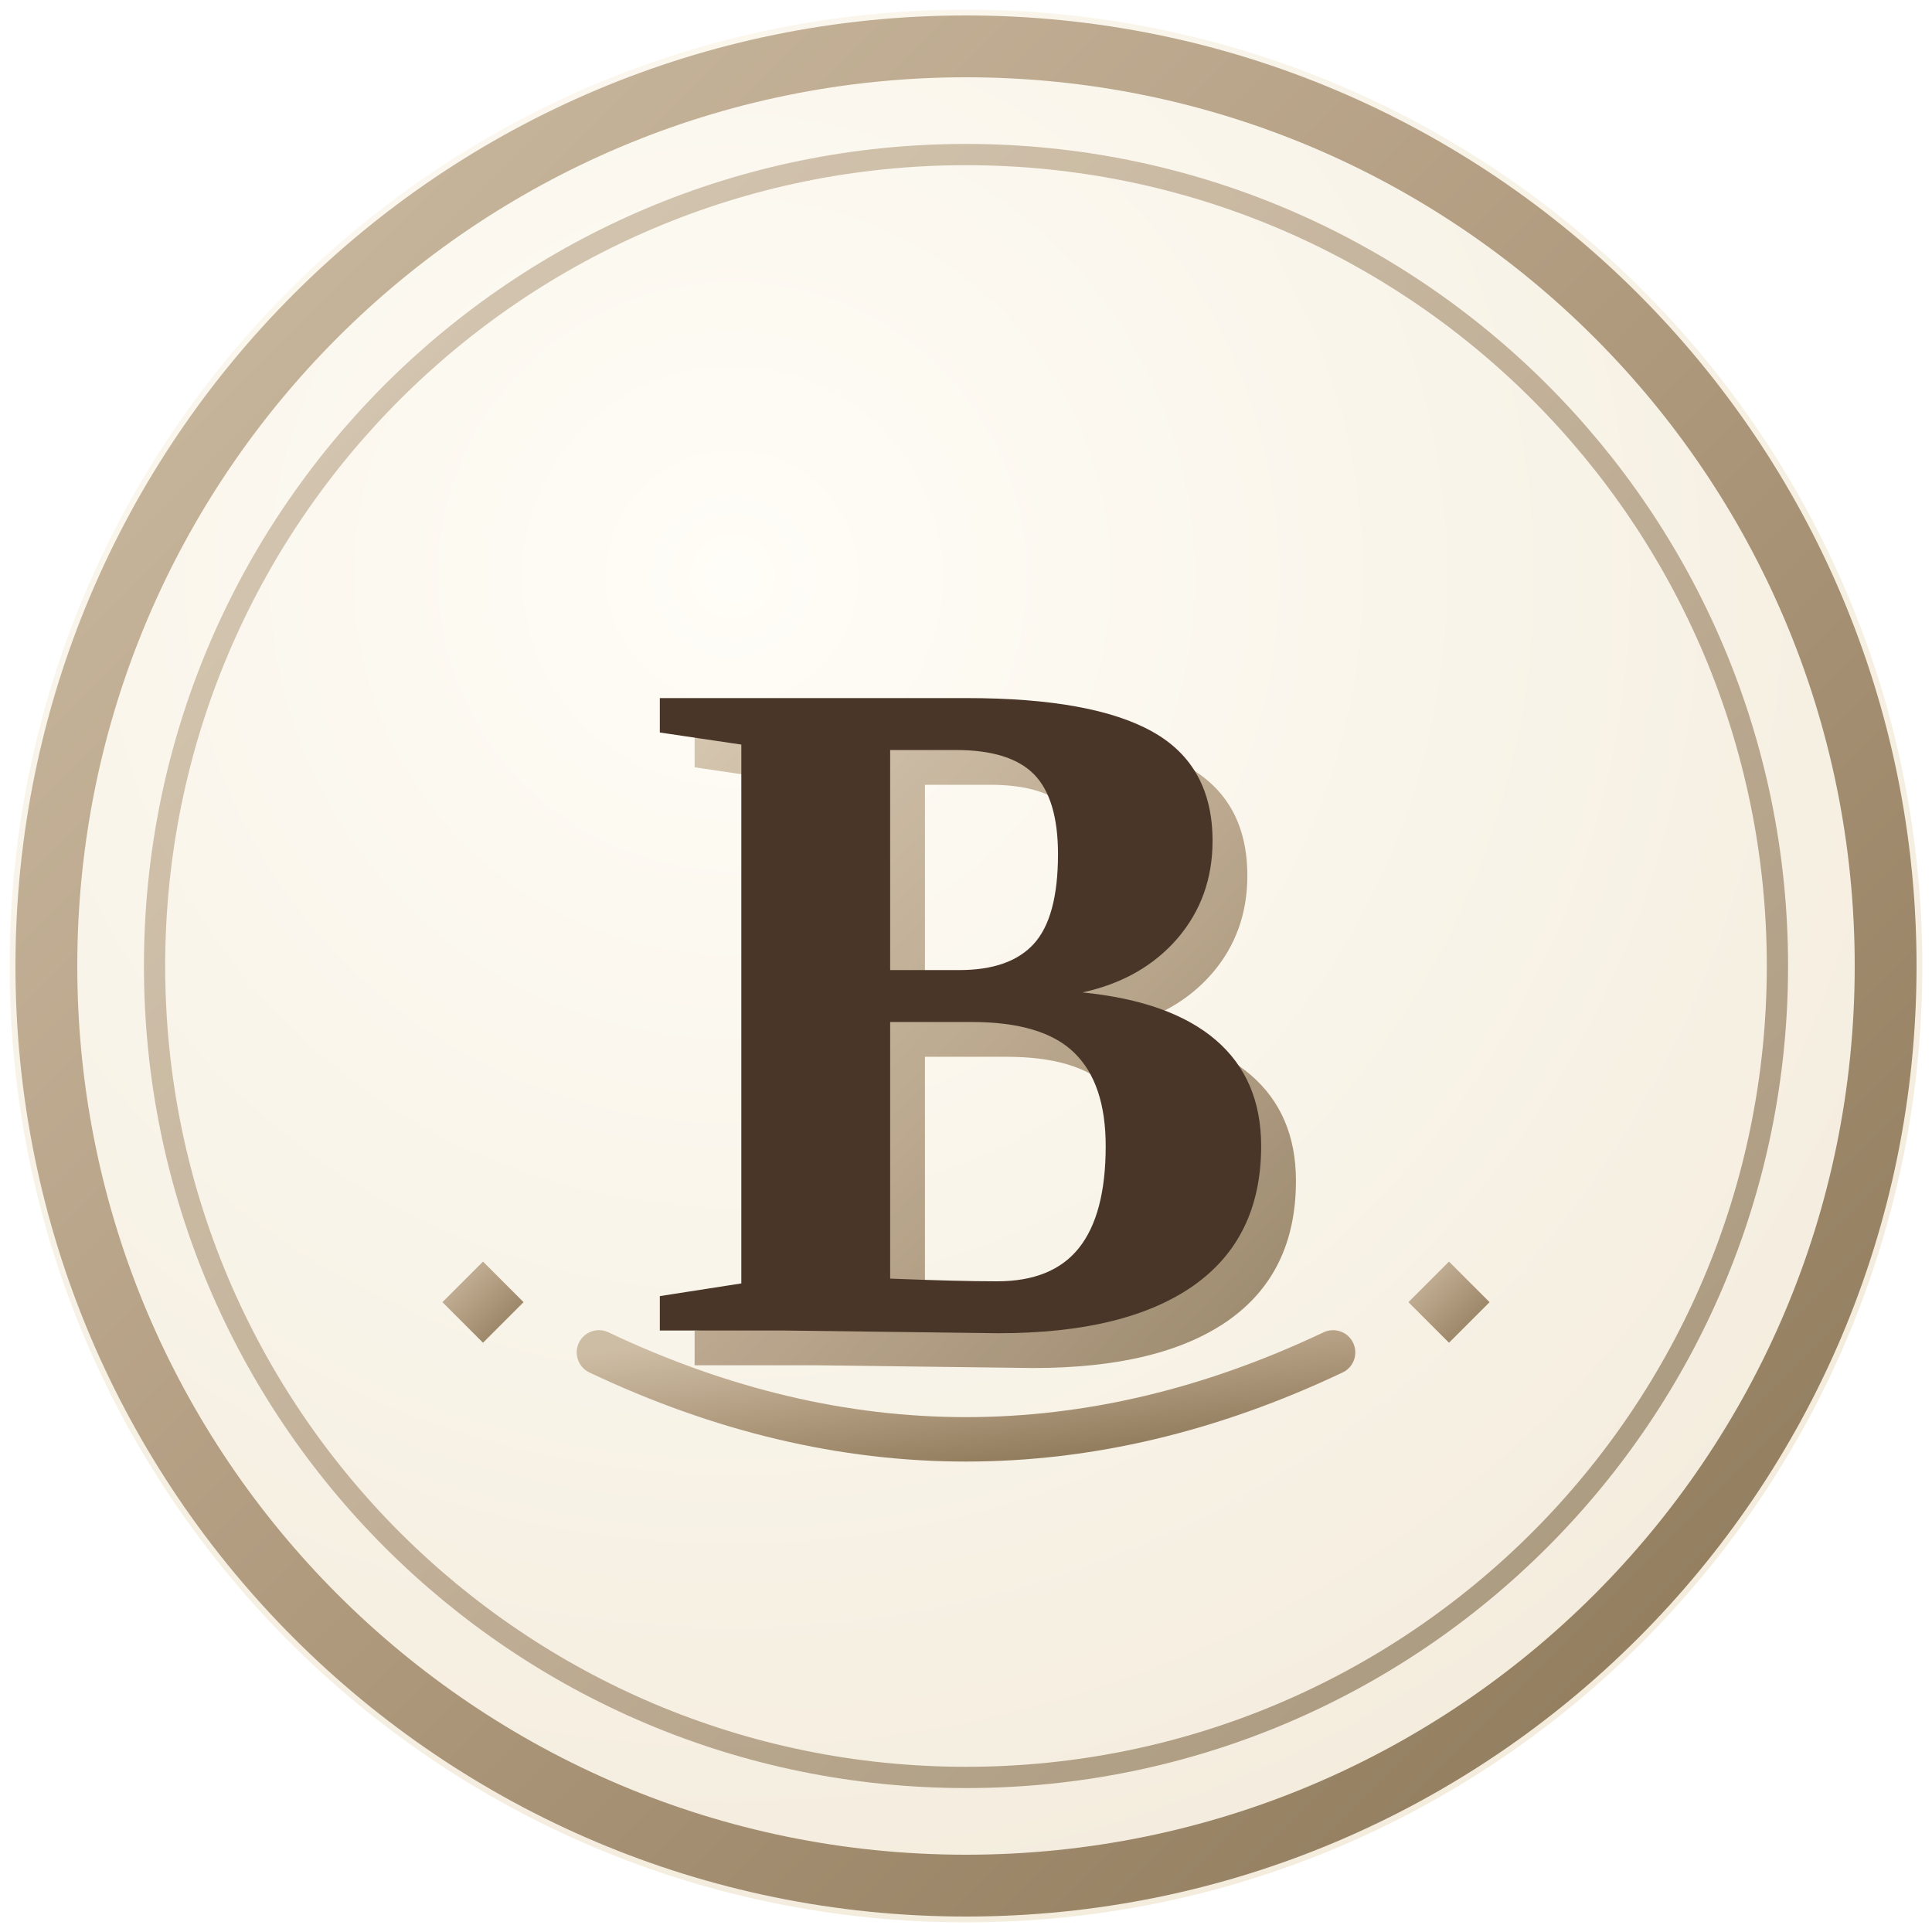
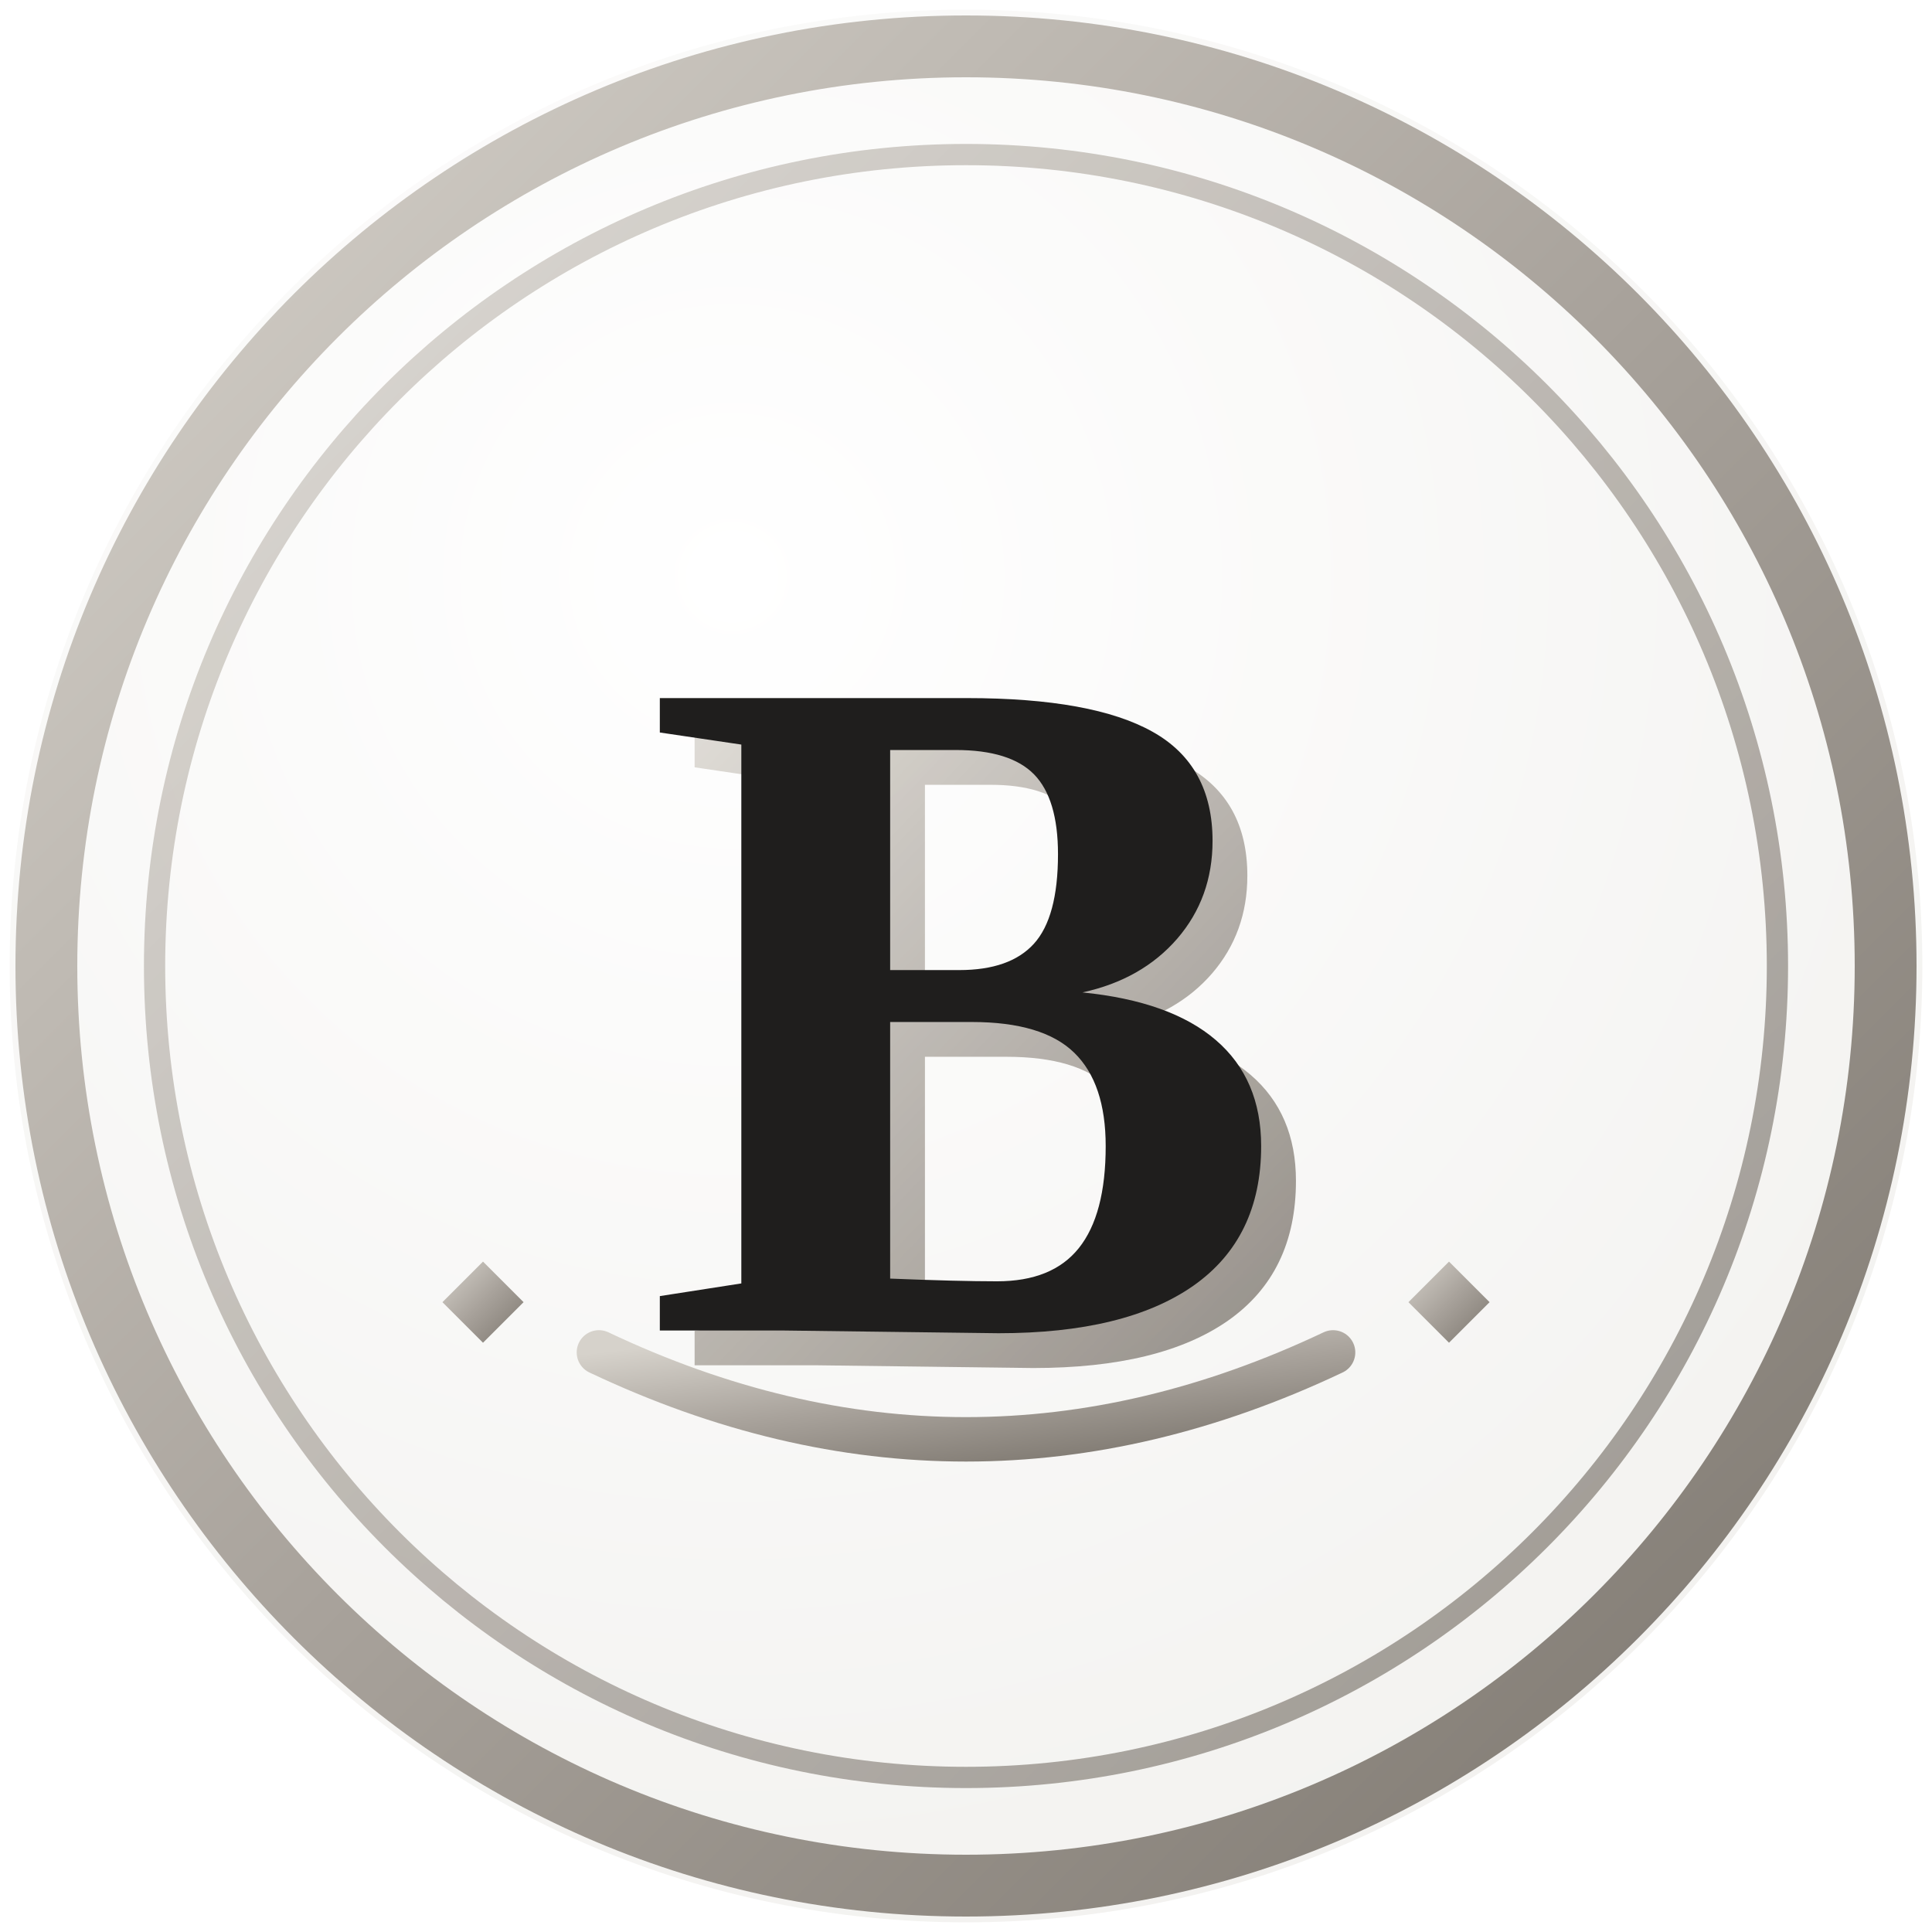
<svg xmlns="http://www.w3.org/2000/svg" viewBox="0 0 100 100">
  <defs>
-     <linearGradient id="bazaraGold" x1="0" y1="0" x2="1" y2="1">
-       <stop offset="0" stop-color="#cdbda4" />
-       <stop offset="0.5" stop-color="#b09a7e" />
-       <stop offset="1" stop-color="#8a7657" />
+     <linearGradient id="ring" x1="0" y1="0" x2="1" y2="1">
+       <stop offset="0" stop-color="#D6D2CB" />
+       <stop offset="0.5" stop-color="#A8A29B" />
+       <stop offset="1" stop-color="#7C766E" />
    </linearGradient>
-     <radialGradient id="bazaraIvory" cx="0.38" cy="0.3" r="0.95">
-       <stop offset="0" stop-color="#FFFDF7" />
-       <stop offset="1" stop-color="#F0E7D5" />
+     <radialGradient id="disc" cx="0.38" cy="0.3" r="0.95">
+       <stop offset="0" stop-color="#FFFFFF" />
+       <stop offset="1" stop-color="#EFEEEB" />
    </radialGradient>
  </defs>
-   <circle cx="50" cy="50" r="49.5" fill="url(#bazaraIvory)" />
-   <circle cx="50" cy="50" r="47.6" fill="none" stroke="url(#bazaraGold)" stroke-width="3.2" />
-   <circle cx="50" cy="50" r="42" fill="none" stroke="url(#bazaraGold)" stroke-width="1.1" opacity="0.75" />
-   <text x="51.8" y="53.8" text-anchor="middle" dominant-baseline="central" font-family="Georgia, 'Times New Roman', serif" font-weight="700" font-size="50" fill="url(#bazaraGold)" opacity="0.85">B</text>
-   <text x="50" y="52" text-anchor="middle" dominant-baseline="central" font-family="Georgia, 'Times New Roman', serif" font-weight="700" font-size="50" fill="#4a3628">B</text>
-   <path d="M31 70 Q50 79 69 70" fill="none" stroke="url(#bazaraGold)" stroke-width="2.3" stroke-linecap="round" />
-   <path d="M25 65.3 l2.1 2.1 -2.1 2.1 -2.1 -2.1 Z" fill="url(#bazaraGold)" />
-   <path d="M75 65.3 l2.1 2.1 -2.1 2.1 -2.1 -2.1 Z" fill="url(#bazaraGold)" />
+   <circle cx="50" cy="50" r="49.5" fill="url(#disc)" />
+   <circle cx="50" cy="50" r="47.6" fill="none" stroke="url(#ring)" stroke-width="3.2" />
+   <circle cx="50" cy="50" r="42" fill="none" stroke="url(#ring)" stroke-width="1.1" opacity="0.75" />
+   <text x="51.8" y="53.8" text-anchor="middle" dominant-baseline="central" font-family="Georgia, 'Times New Roman', serif" font-weight="700" font-size="50" fill="url(#ring)" opacity="0.8">B</text>
+   <text x="50" y="52" text-anchor="middle" dominant-baseline="central" font-family="Georgia, 'Times New Roman', serif" font-weight="700" font-size="50" fill="#1F1E1D">B</text>
+   <path d="M31 70 Q50 79 69 70" fill="none" stroke="url(#ring)" stroke-width="2.3" stroke-linecap="round" />
+   <path d="M25 65.3 l2.1 2.1 -2.1 2.1 -2.1 -2.1 Z" fill="url(#ring)" />
+   <path d="M75 65.3 l2.1 2.1 -2.1 2.1 -2.1 -2.1 Z" fill="url(#ring)" />
</svg>
